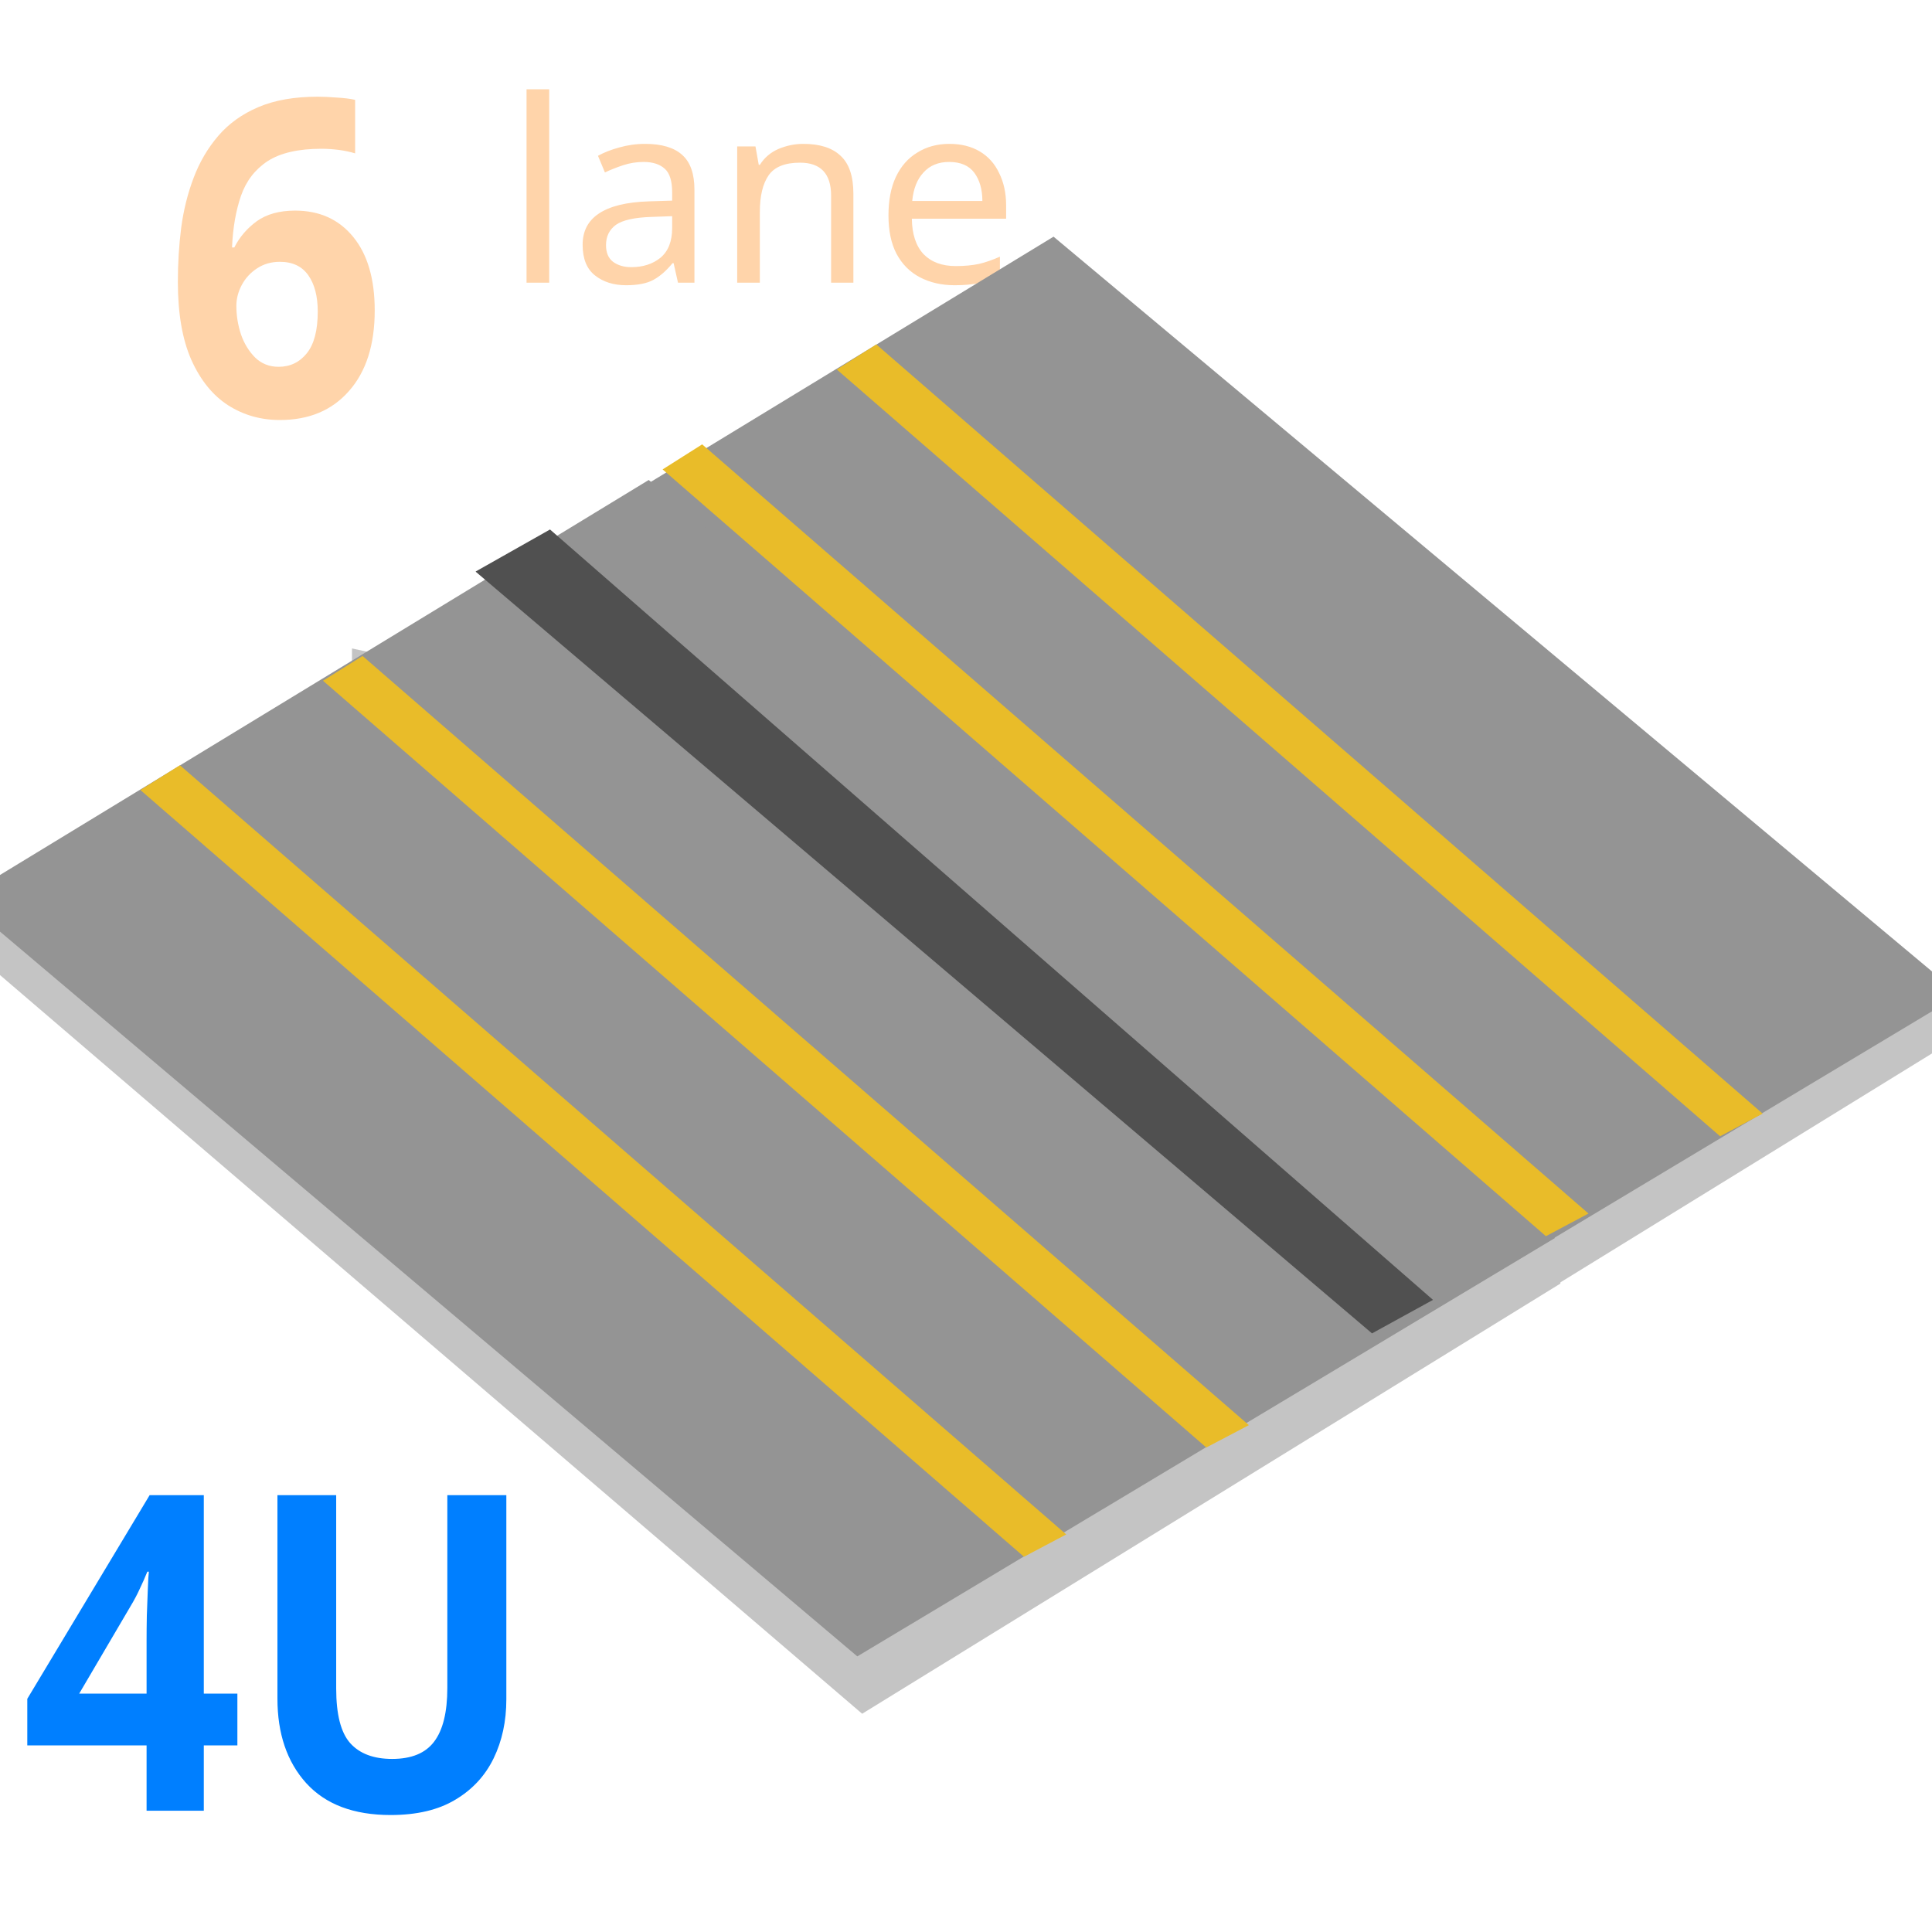
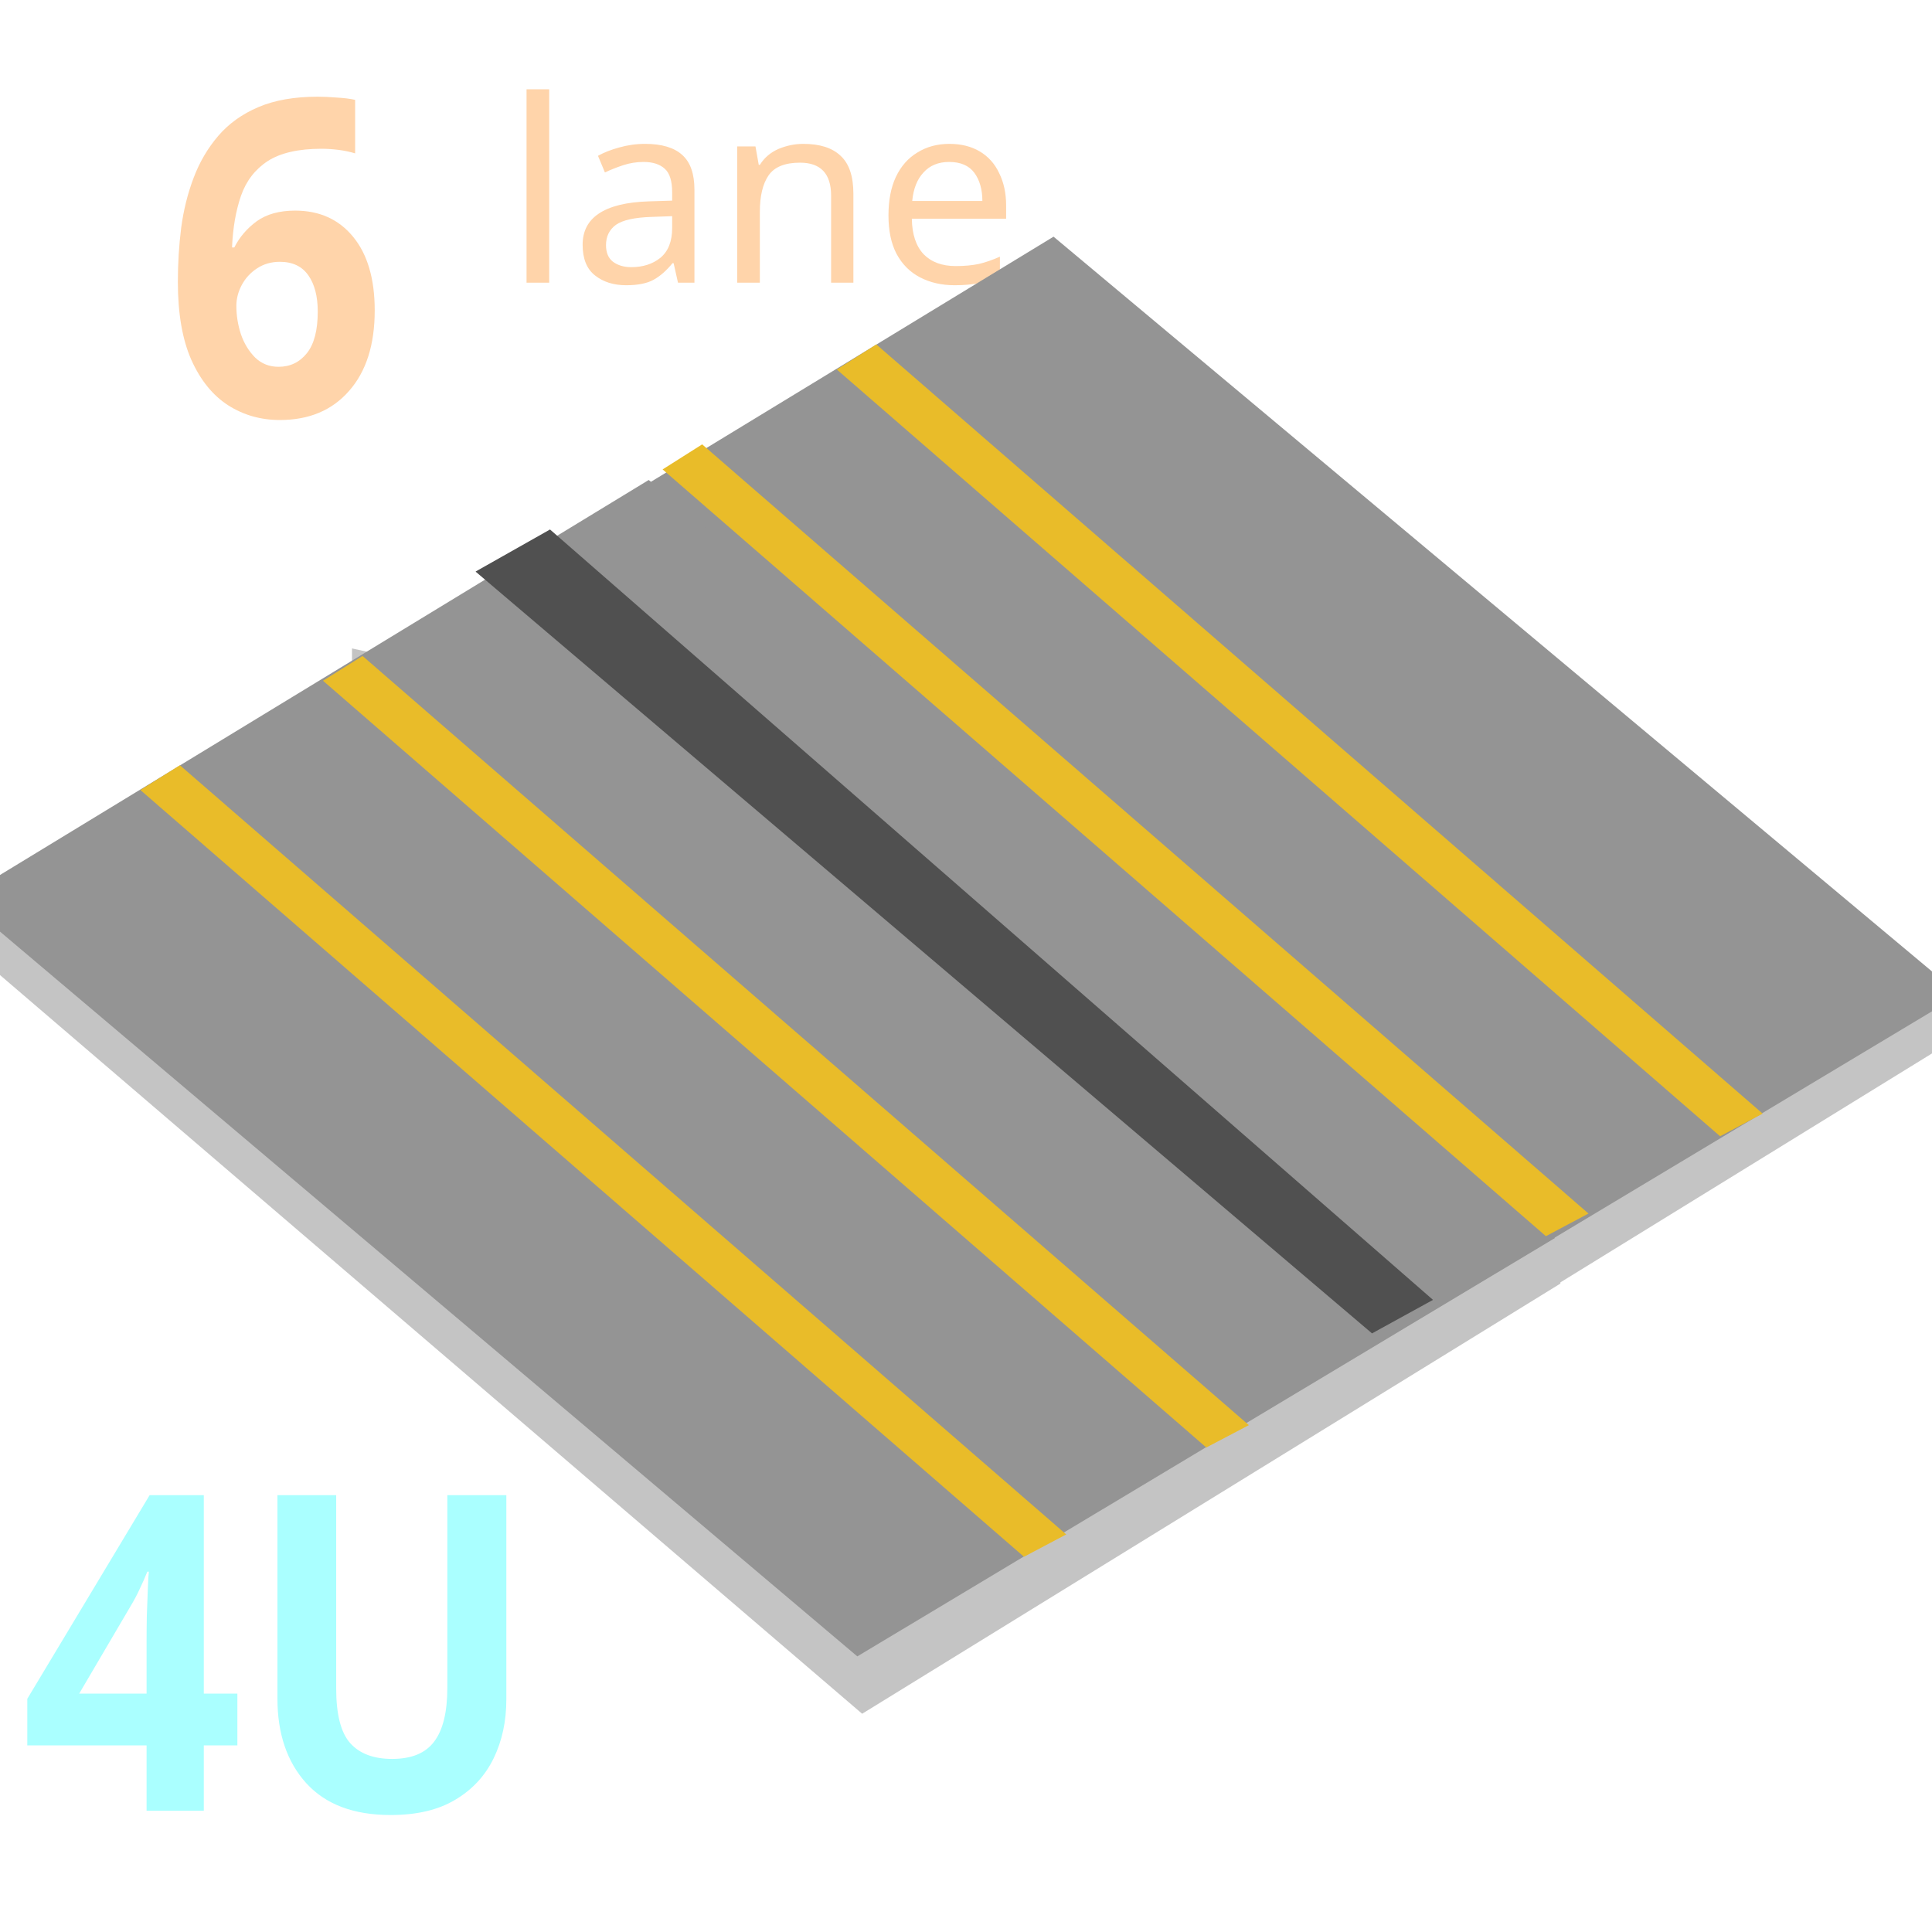
<svg xmlns="http://www.w3.org/2000/svg" width="64" height="64">
  <defs>
    <clipPath id="clip-LargeRoad8lanes">
      <rect height="64" id="svg_1" width="64" />
    </clipPath>undefinedundefined</defs>
  <g class="layer">
    <polyline fill="none" id="svg_17" opacity="0.5" points="9.036 5.972 8.862 6.965 8.691 7.861 8.616 8.679 8.469 9.598" stroke-linecap="round" />
-     <text fill="#ffd4aa" font-family="Sans-serif" font-size="24" font-weight="bold" id="svg_18" stroke-width="0" style="cursor: move;" text-anchor="middle" transform="matrix(1 0 0 1 0 0) matrix(0.539213 0 0 0.609831 0.963212 -1.20126)" x="15.16" xml:space="preserve" y="24.55">6</text>
+     <text fill="#ffd4aa" font-family="Sans-serif" font-size="24" font-weight="bold" id="svg_18" stroke-width="0" text-anchor="middle" transform="matrix(1 0 0 1 0 0) matrix(0.539213 0 0 0.609831 0.963212 -1.20126)" x="15.16" xml:space="preserve" y="24.55">6</text>
    <text fill="#ffd4aa" font-family="Sans-serif" font-size="11" font-weight="normal" id="svg_19" stroke-width="0" text-anchor="middle" transform="matrix(0.774676 0 0 0.766501 3.36502 -0.988836)" x="28.24" xml:space="preserve" y="13.51">lane</text>
-     <text fill="#007fff" font-family="Sans-serif" font-size="24" font-weight="bold" id="svg_35" stroke-width="0" style="cursor: move;" text-anchor="middle" transform="matrix(0.539213 0 0 0.609831 0.963212 -1.20126)" x="15.42" xml:space="preserve" y="100.33">4U</text>
+     <text fill="#aaffff" font-family="Sans-serif" font-size="24" font-weight="bold" id="svg_35" stroke-width="0" text-anchor="middle" transform="matrix(0.539213 0 0 0.609831 0.963212 -1.20126)" x="15.42" xml:space="preserve" y="100.33">4U</text>
    <g id="svg_2">
      <g clip-path="url(#clip-HighwayTwoway4lanes_)" data-name="HighwayTwoway4lanes " id="svg_3">
        <path d="m11.66,23.53l29.61,25.37l23.13,-14.25l0,-1.62l-52.74,-11.55l0,2.05z" data-name="Path 2186" fill="#c4c4c4" id="svg_4" />
        <path d="m-1.05,31.4l29.61,25.37l23.13,-14.25l0,-1.62l-52.74,-11.55l0,2.05z" data-name="Path 2186" fill="#c4c4c4" id="svg_5" transform="matrix(1 0 0 1 0 0)" />
        <path d="m12.12,21.71l29.69,25.1l23.11,-13.86l-30.02,-25.11l-22.78,13.87z" data-name="Path 2193" fill="#949494" id="svg_6" />
        <path d="m-1.29,29.77l29.69,25.1l23.11,-13.86l-30.02,-25.11l-22.78,13.87z" data-name="Path 2193" fill="#949494" id="svg_7" transform="matrix(1 0 0 1 0 0)" />
        <path d="m4.65,26.17l29.27,25.4l1.4,-0.74l-29.36,-25.48l-1.31,0.82z" data-name="Path 2190" fill="#e9bc29" id="svg_8" transform="matrix(1 0 0 1 0 0)" />
        <path d="m21.95,15.55l29.26,25.4l1.41,-0.75l-29.36,-25.48l-1.31,0.83z" data-name="Path 2946" fill="#e9bc29" id="svg_9" transform="matrix(1 0 0 1 0 0)" />
        <path d="m10.7,22.55l29.26,25.4l1.41,-0.74l-29.36,-25.48l-1.31,0.82z" data-name="Path 2947" fill="#e9bc29" id="svg_10" transform="matrix(1 0 0 1 0 0)" />
        <path d="m27.72,12.24l29.26,25.4l1.41,-0.75l-29.36,-25.48l-1.31,0.83z" data-name="Path 2946" fill="#e9bc29" id="svg_11" transform="matrix(1 0 0 1 0 0)" />
      </g>
-       <path d="m15.76,18.94l29.69,25.23l2.02,-1.11l-29.25,-25.52l-2.46,1.39z" data-name="Path 2288" fill="#505050" id="svg_12" />
+       <path d="m15.76,18.94l29.69,25.23l2.02,-1.11l-29.25,-25.52l-2.46,1.39l0,0.01z" data-name="Path 2288" fill="#505050" id="svg_12" />
    </g>
  </g>
</svg>
